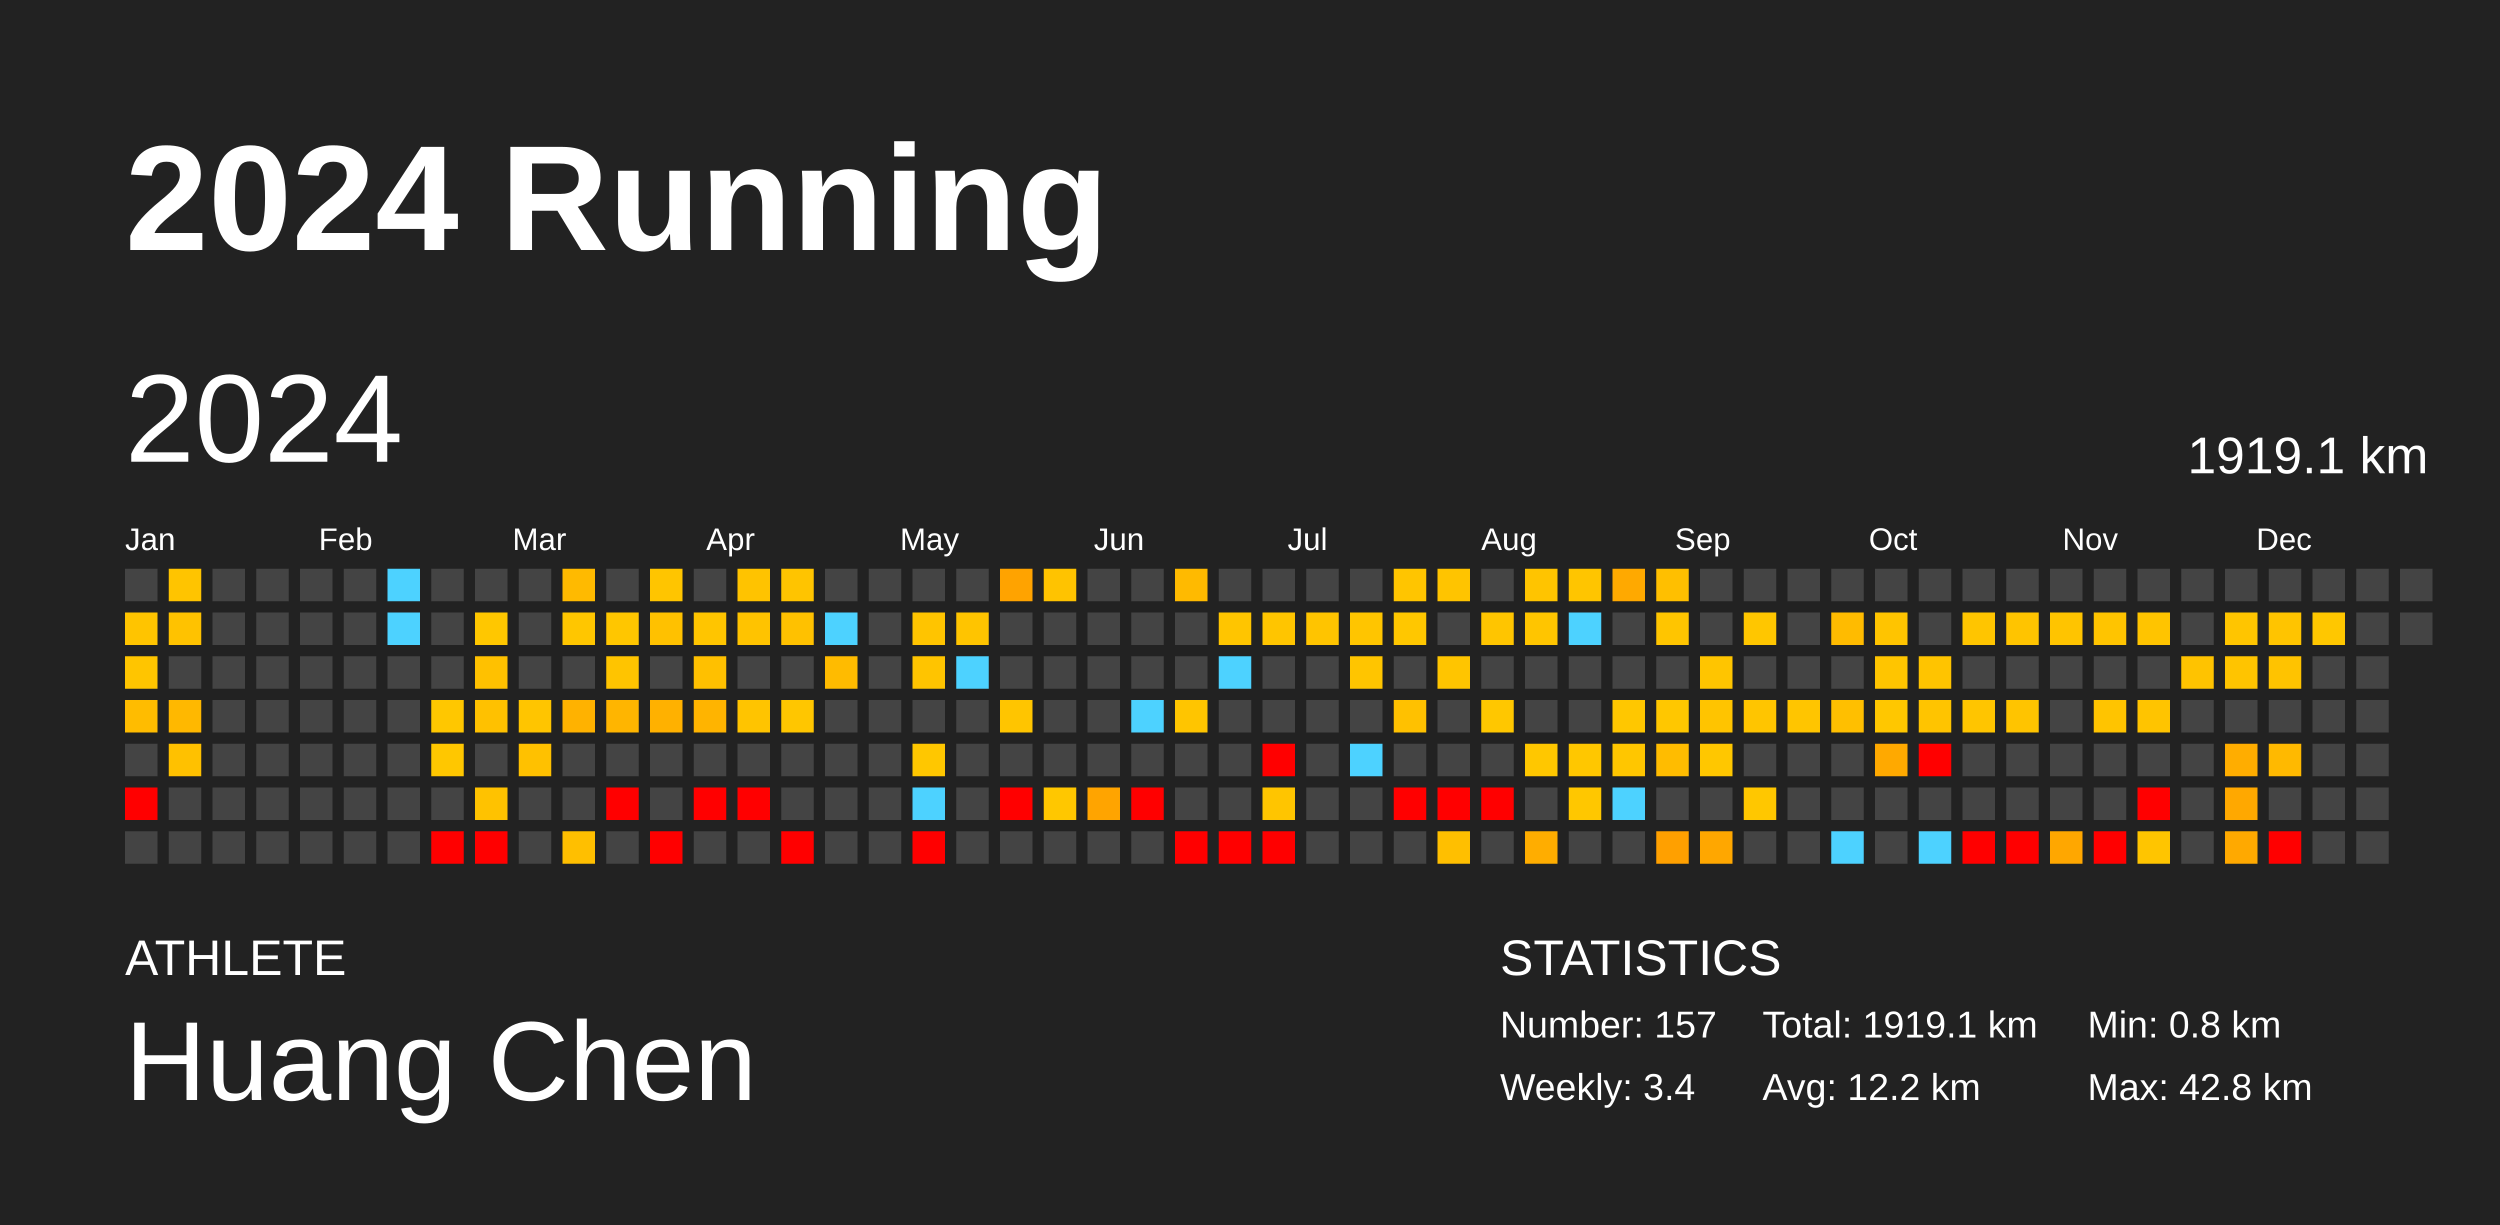
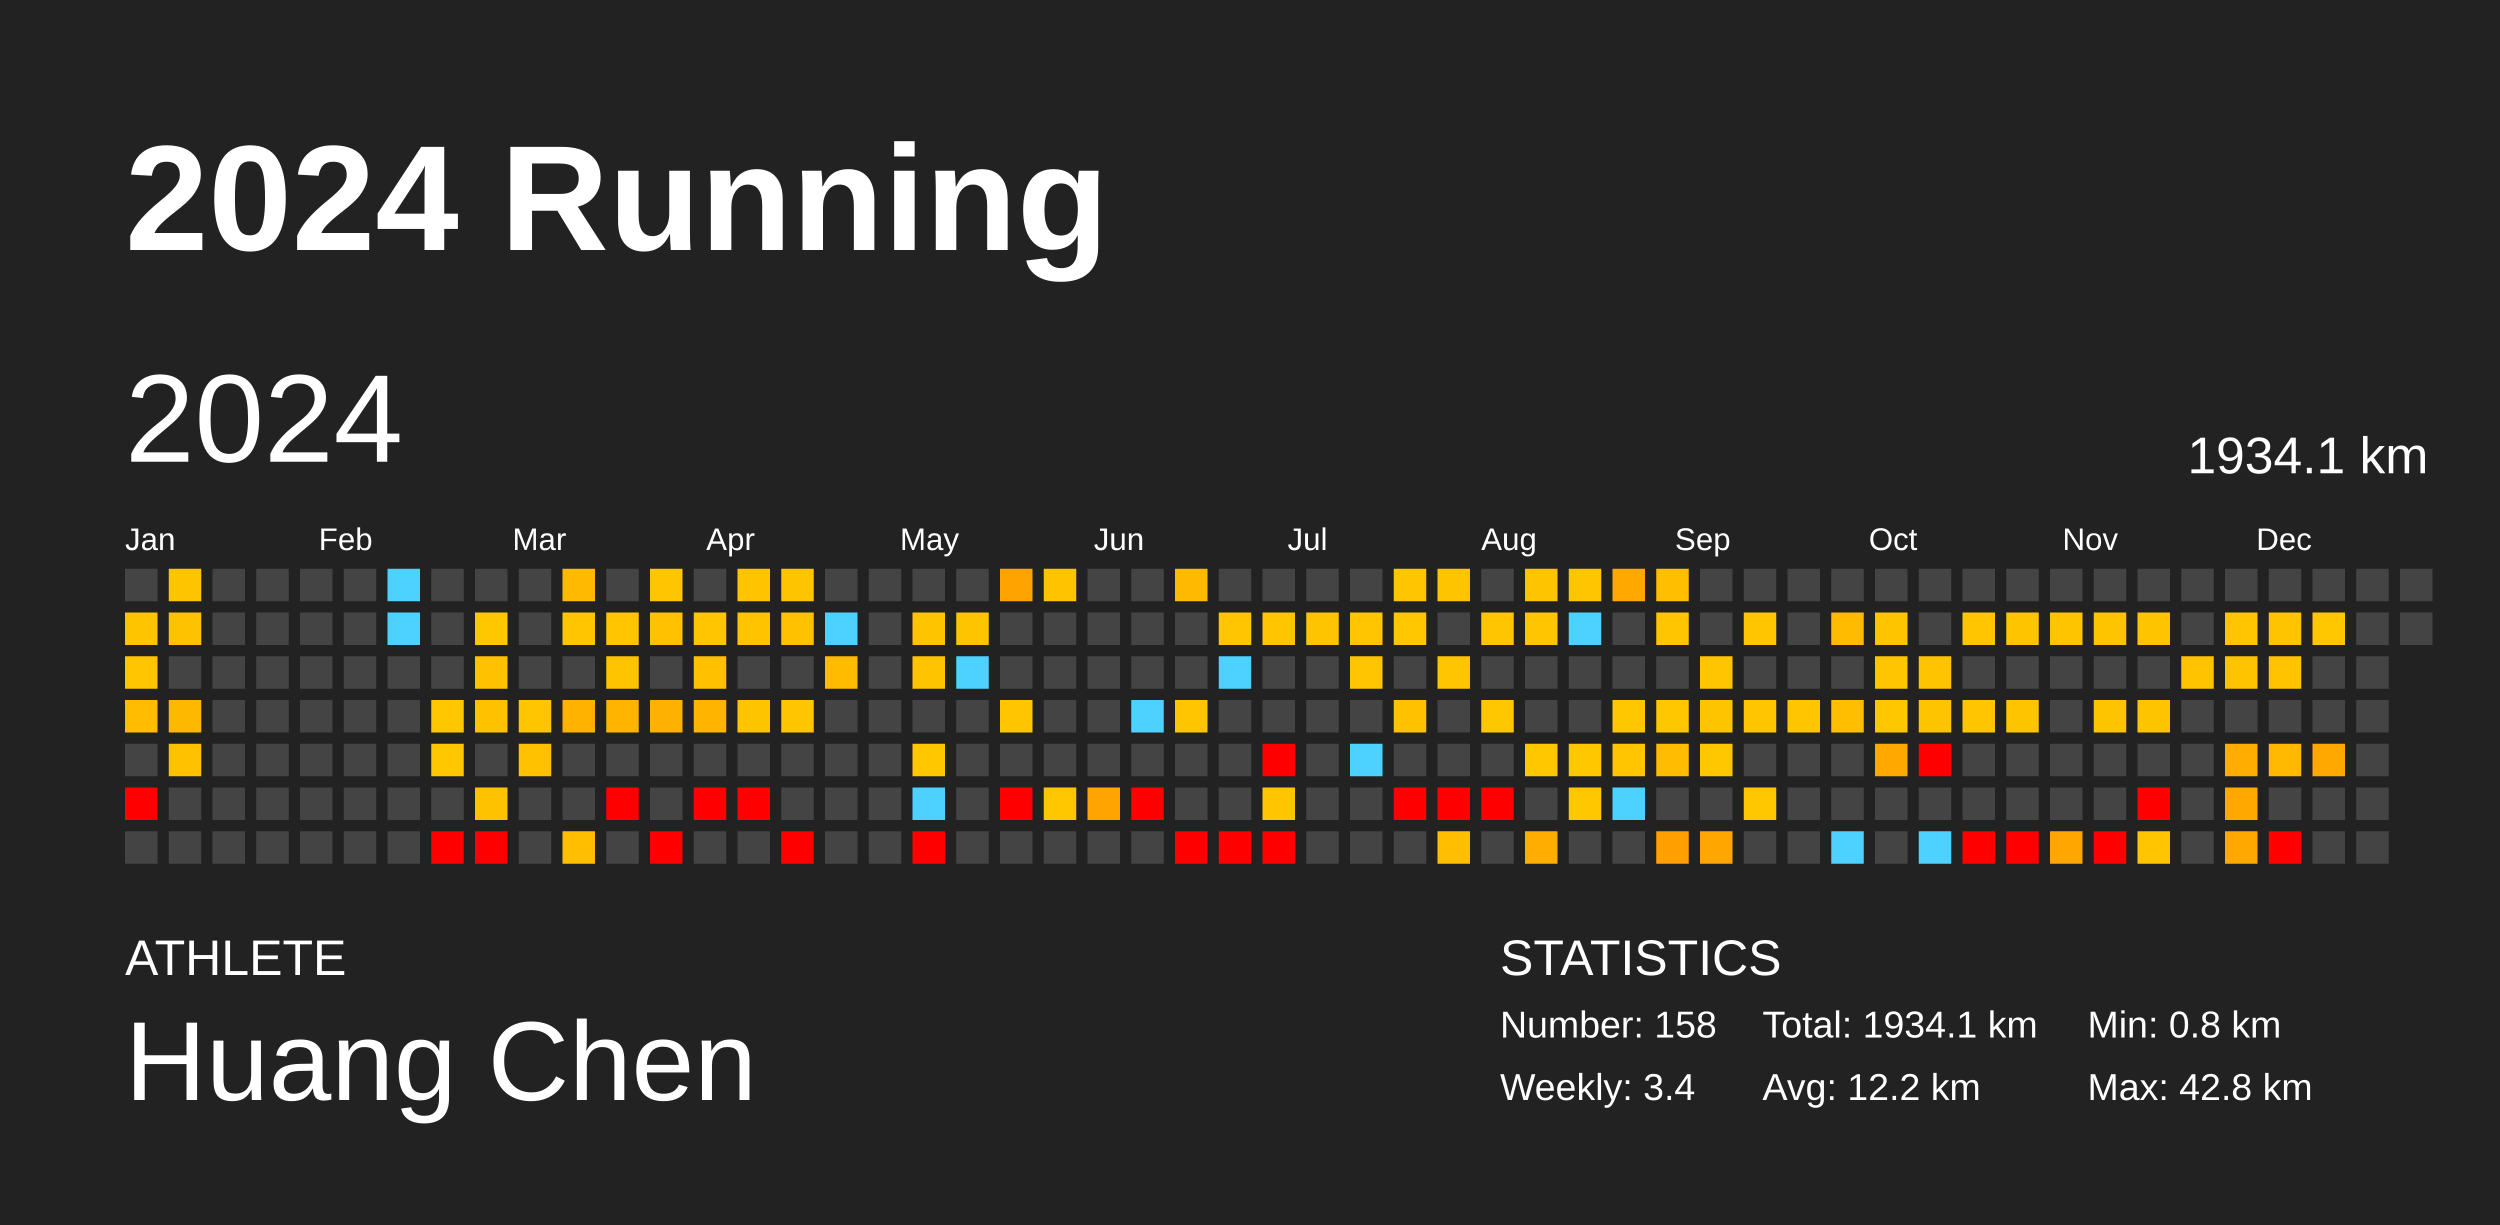
<svg xmlns="http://www.w3.org/2000/svg" baseProfile="full" height="98mm" version="1.1" viewBox="0,0,200,98" width="200mm">
  <defs />
  <rect fill="#222222" height="98" width="200" x="0" y="0" />
  <text fill="#FFFFFF" style="font-size:12px; font-family:Arial; font-weight:bold;" x="10" y="20">2024 Running</text>
  <text fill="#FFFFFF" style="font-size:4px; font-family:Arial" x="10" y="78">ATHLETE</text>
  <text fill="#FFFFFF" style="font-size:9px; font-family:Arial" x="10" y="88">Huang Chen</text>
  <text fill="#FFFFFF" style="font-size:4px; font-family:Arial" x="120" y="78">STATISTICS</text>
-   <text fill="#FFFFFF" style="font-size:3px; font-family:Arial" x="120" y="83">Number: 157</text>
+   <text fill="#FFFFFF" style="font-size:3px; font-family:Arial" x="120" y="83">Number: 158</text>
  <text fill="#FFFFFF" style="font-size:3px; font-family:Arial" x="120" y="88">Weekly: 3.4</text>
-   <text fill="#FFFFFF" style="font-size:3px; font-family:Arial" x="141" y="83">Total: 1919.1 km</text>
+   <text fill="#FFFFFF" style="font-size:3px; font-family:Arial" x="141" y="83">Total: 1934.1 km</text>
  <text fill="#FFFFFF" style="font-size:3px; font-family:Arial" x="141" y="88">Avg: 12.2 km</text>
  <text fill="#FFFFFF" style="font-size:3px; font-family:Arial" x="167" y="83">Min: 0.8 km</text>
  <text fill="#FFFFFF" style="font-size:3px; font-family:Arial" x="167" y="88">Max: 42.8 km</text>
  <text dominant-baseline="hanging" fill="#FFFFFF" style="font-size:10.0px; font-family:Arial;" x="10" y="30">2024</text>
-   <text dominant-baseline="hanging" fill="#FFFFFF" style="font-size:4.125px; font-family:Arial;" x="175" y="35">1919.1 km</text>
+   <text dominant-baseline="hanging" fill="#FFFFFF" style="font-size:4.125px; font-family:Arial;" x="175" y="35">1934.1 km</text>
  <text fill="#FFFFFF" style="font-size:2.5px; font-family:Arial" x="10.0" y="44">Jan</text>
  <text fill="#FFFFFF" style="font-size:2.5px; font-family:Arial" x="25.5" y="44">Feb</text>
  <text fill="#FFFFFF" style="font-size:2.5px; font-family:Arial" x="41.0" y="44">Mar</text>
  <text fill="#FFFFFF" style="font-size:2.5px; font-family:Arial" x="56.5" y="44">Apr</text>
  <text fill="#FFFFFF" style="font-size:2.5px; font-family:Arial" x="72.0" y="44">May</text>
  <text fill="#FFFFFF" style="font-size:2.5px; font-family:Arial" x="87.5" y="44">Jun</text>
  <text fill="#FFFFFF" style="font-size:2.5px; font-family:Arial" x="103.0" y="44">Jul</text>
  <text fill="#FFFFFF" style="font-size:2.5px; font-family:Arial" x="118.5" y="44">Aug</text>
  <text fill="#FFFFFF" style="font-size:2.5px; font-family:Arial" x="134.0" y="44">Sep</text>
  <text fill="#FFFFFF" style="font-size:2.5px; font-family:Arial" x="149.5" y="44">Oct</text>
  <text fill="#FFFFFF" style="font-size:2.5px; font-family:Arial" x="165.0" y="44">Nov</text>
  <text fill="#FFFFFF" style="font-size:2.5px; font-family:Arial" x="180.5" y="44">Dec</text>
  <rect fill="#444444" height="2.6" width="2.6" x="10.0" y="45.5" />
  <rect fill="#ffc400" height="2.6" width="2.6" x="10.0" y="49.0" />
  <rect fill="#ffc500" height="2.6" width="2.6" x="10.0" y="52.5" />
  <rect fill="#ffbc00" height="2.6" width="2.6" x="10.0" y="56.0" />
  <rect fill="#444444" height="2.6" width="2.6" x="10.0" y="59.5" />
  <rect fill="red" height="2.6" width="2.6" x="10.0" y="63.0" />
  <rect fill="#444444" height="2.6" width="2.6" x="10.0" y="66.5" />
  <rect fill="#ffc400" height="2.6" width="2.6" x="13.5" y="45.5" />
  <rect fill="#ffc200" height="2.6" width="2.6" x="13.5" y="49.0" />
  <rect fill="#444444" height="2.6" width="2.6" x="13.5" y="52.5" />
  <rect fill="#ffb800" height="2.6" width="2.6" x="13.5" y="56.0" />
  <rect fill="#ffc100" height="2.6" width="2.6" x="13.5" y="59.5" />
  <rect fill="#444444" height="2.6" width="2.6" x="13.5" y="63.0" />
  <rect fill="#444444" height="2.6" width="2.6" x="13.5" y="66.5" />
  <rect fill="#444444" height="2.6" width="2.6" x="17.0" y="45.5" />
  <rect fill="#444444" height="2.6" width="2.6" x="17.0" y="49.0" />
  <rect fill="#444444" height="2.6" width="2.6" x="17.0" y="52.5" />
  <rect fill="#444444" height="2.6" width="2.6" x="17.0" y="56.0" />
  <rect fill="#444444" height="2.6" width="2.6" x="17.0" y="59.5" />
  <rect fill="#444444" height="2.6" width="2.6" x="17.0" y="63.0" />
  <rect fill="#444444" height="2.6" width="2.6" x="17.0" y="66.5" />
  <rect fill="#444444" height="2.6" width="2.6" x="20.5" y="45.5" />
  <rect fill="#444444" height="2.6" width="2.6" x="20.5" y="49.0" />
  <rect fill="#444444" height="2.6" width="2.6" x="20.5" y="52.5" />
  <rect fill="#444444" height="2.6" width="2.6" x="20.5" y="56.0" />
  <rect fill="#444444" height="2.6" width="2.6" x="20.5" y="59.5" />
  <rect fill="#444444" height="2.6" width="2.6" x="20.5" y="63.0" />
  <rect fill="#444444" height="2.6" width="2.6" x="20.5" y="66.5" />
  <rect fill="#444444" height="2.6" width="2.6" x="24.0" y="45.5" />
  <rect fill="#444444" height="2.6" width="2.6" x="24.0" y="49.0" />
  <rect fill="#444444" height="2.6" width="2.6" x="24.0" y="52.5" />
  <rect fill="#444444" height="2.6" width="2.6" x="24.0" y="56.0" />
  <rect fill="#444444" height="2.6" width="2.6" x="24.0" y="59.5" />
  <rect fill="#444444" height="2.6" width="2.6" x="24.0" y="63.0" />
  <rect fill="#444444" height="2.6" width="2.6" x="24.0" y="66.5" />
  <rect fill="#444444" height="2.6" width="2.6" x="27.5" y="45.5" />
  <rect fill="#444444" height="2.6" width="2.6" x="27.5" y="49.0" />
  <rect fill="#444444" height="2.6" width="2.6" x="27.5" y="52.5" />
  <rect fill="#444444" height="2.6" width="2.6" x="27.5" y="56.0" />
  <rect fill="#444444" height="2.6" width="2.6" x="27.5" y="59.5" />
  <rect fill="#444444" height="2.6" width="2.6" x="27.5" y="63.0" />
  <rect fill="#444444" height="2.6" width="2.6" x="27.5" y="66.5" />
  <rect fill="#4dd2ff" height="2.6" width="2.6" x="31.0" y="45.5" />
  <rect fill="#4dd2ff" height="2.6" width="2.6" x="31.0" y="49.0" />
  <rect fill="#444444" height="2.6" width="2.6" x="31.0" y="52.5" />
  <rect fill="#444444" height="2.6" width="2.6" x="31.0" y="56.0" />
  <rect fill="#444444" height="2.6" width="2.6" x="31.0" y="59.5" />
  <rect fill="#444444" height="2.6" width="2.6" x="31.0" y="63.0" />
  <rect fill="#444444" height="2.6" width="2.6" x="31.0" y="66.5" />
  <rect fill="#444444" height="2.6" width="2.6" x="34.5" y="45.5" />
  <rect fill="#444444" height="2.6" width="2.6" x="34.5" y="49.0" />
  <rect fill="#444444" height="2.6" width="2.6" x="34.5" y="52.5" />
  <rect fill="#ffc700" height="2.6" width="2.6" x="34.5" y="56.0" />
  <rect fill="#ffc700" height="2.6" width="2.6" x="34.5" y="59.5" />
  <rect fill="#444444" height="2.6" width="2.6" x="34.5" y="63.0" />
  <rect fill="red" height="2.6" width="2.6" x="34.5" y="66.5" />
  <rect fill="#444444" height="2.6" width="2.6" x="38.0" y="45.5" />
  <rect fill="#ffc700" height="2.6" width="2.6" x="38.0" y="49.0" />
  <rect fill="#ffc100" height="2.6" width="2.6" x="38.0" y="52.5" />
  <rect fill="#ffc100" height="2.6" width="2.6" x="38.0" y="56.0" />
  <rect fill="#444444" height="2.6" width="2.6" x="38.0" y="59.5" />
  <rect fill="#ffc200" height="2.6" width="2.6" x="38.0" y="63.0" />
  <rect fill="red" height="2.6" width="2.6" x="38.0" y="66.5" />
  <rect fill="#444444" height="2.6" width="2.6" x="41.5" y="45.5" />
  <rect fill="#444444" height="2.6" width="2.6" x="41.5" y="49.0" />
  <rect fill="#444444" height="2.6" width="2.6" x="41.5" y="52.5" />
  <rect fill="#ffc500" height="2.6" width="2.6" x="41.5" y="56.0" />
  <rect fill="#ffc100" height="2.6" width="2.6" x="41.5" y="59.5" />
  <rect fill="#444444" height="2.6" width="2.6" x="41.5" y="63.0" />
  <rect fill="#444444" height="2.6" width="2.6" x="41.5" y="66.5" />
  <rect fill="#ffba00" height="2.6" width="2.6" x="45.0" y="45.5" />
  <rect fill="#ffc600" height="2.6" width="2.6" x="45.0" y="49.0" />
  <rect fill="#444444" height="2.6" width="2.6" x="45.0" y="52.5" />
  <rect fill="#ffb200" height="2.6" width="2.6" x="45.0" y="56.0" />
  <rect fill="#444444" height="2.6" width="2.6" x="45.0" y="59.5" />
  <rect fill="#444444" height="2.6" width="2.6" x="45.0" y="63.0" />
  <rect fill="#ffbf00" height="2.6" width="2.6" x="45.0" y="66.5" />
  <rect fill="#444444" height="2.6" width="2.6" x="48.5" y="45.5" />
  <rect fill="#ffc600" height="2.6" width="2.6" x="48.5" y="49.0" />
  <rect fill="#ffc400" height="2.6" width="2.6" x="48.5" y="52.5" />
  <rect fill="#ffb500" height="2.6" width="2.6" x="48.5" y="56.0" />
  <rect fill="#444444" height="2.6" width="2.6" x="48.5" y="59.5" />
  <rect fill="red" height="2.6" width="2.6" x="48.5" y="63.0" />
  <rect fill="#444444" height="2.6" width="2.6" x="48.5" y="66.5" />
  <rect fill="#ffc500" height="2.6" width="2.6" x="52.0" y="45.5" />
  <rect fill="#ffc100" height="2.6" width="2.6" x="52.0" y="49.0" />
  <rect fill="#444444" height="2.6" width="2.6" x="52.0" y="52.5" />
  <rect fill="#ffb100" height="2.6" width="2.6" x="52.0" y="56.0" />
  <rect fill="#444444" height="2.6" width="2.6" x="52.0" y="59.5" />
  <rect fill="#444444" height="2.6" width="2.6" x="52.0" y="63.0" />
  <rect fill="red" height="2.6" width="2.6" x="52.0" y="66.5" />
  <rect fill="#444444" height="2.6" width="2.6" x="55.5" y="45.5" />
  <rect fill="#ffc500" height="2.6" width="2.6" x="55.5" y="49.0" />
  <rect fill="#ffc000" height="2.6" width="2.6" x="55.5" y="52.5" />
  <rect fill="#ffb400" height="2.6" width="2.6" x="55.5" y="56.0" />
  <rect fill="#444444" height="2.6" width="2.6" x="55.5" y="59.5" />
  <rect fill="red" height="2.6" width="2.6" x="55.5" y="63.0" />
  <rect fill="#444444" height="2.6" width="2.6" x="55.5" y="66.5" />
  <rect fill="#ffc300" height="2.6" width="2.6" x="59.0" y="45.5" />
  <rect fill="#ffc300" height="2.6" width="2.6" x="59.0" y="49.0" />
  <rect fill="#444444" height="2.6" width="2.6" x="59.0" y="52.5" />
  <rect fill="#ffc400" height="2.6" width="2.6" x="59.0" y="56.0" />
  <rect fill="#444444" height="2.6" width="2.6" x="59.0" y="59.5" />
  <rect fill="red" height="2.6" width="2.6" x="59.0" y="63.0" />
  <rect fill="#444444" height="2.6" width="2.6" x="59.0" y="66.5" />
  <rect fill="#ffc400" height="2.6" width="2.6" x="62.5" y="45.5" />
  <rect fill="#ffc100" height="2.6" width="2.6" x="62.5" y="49.0" />
  <rect fill="#444444" height="2.6" width="2.6" x="62.5" y="52.5" />
  <rect fill="#ffc600" height="2.6" width="2.6" x="62.5" y="56.0" />
  <rect fill="#444444" height="2.6" width="2.6" x="62.5" y="59.5" />
  <rect fill="#444444" height="2.6" width="2.6" x="62.5" y="63.0" />
  <rect fill="red" height="2.6" width="2.6" x="62.5" y="66.5" />
  <rect fill="#444444" height="2.6" width="2.6" x="66.0" y="45.5" />
  <rect fill="#4dd2ff" height="2.6" width="2.6" x="66.0" y="49.0" />
  <rect fill="#ffbb00" height="2.6" width="2.6" x="66.0" y="52.5" />
  <rect fill="#444444" height="2.6" width="2.6" x="66.0" y="56.0" />
  <rect fill="#444444" height="2.6" width="2.6" x="66.0" y="59.5" />
  <rect fill="#444444" height="2.6" width="2.6" x="66.0" y="63.0" />
  <rect fill="#444444" height="2.6" width="2.6" x="66.0" y="66.5" />
  <rect fill="#444444" height="2.6" width="2.6" x="69.5" y="45.5" />
  <rect fill="#444444" height="2.6" width="2.6" x="69.5" y="49.0" />
  <rect fill="#444444" height="2.6" width="2.6" x="69.5" y="52.5" />
  <rect fill="#444444" height="2.6" width="2.6" x="69.5" y="56.0" />
  <rect fill="#444444" height="2.6" width="2.6" x="69.5" y="59.5" />
  <rect fill="#444444" height="2.6" width="2.6" x="69.5" y="63.0" />
  <rect fill="#444444" height="2.6" width="2.6" x="69.5" y="66.5" />
  <rect fill="#444444" height="2.6" width="2.6" x="73.0" y="45.5" />
  <rect fill="#ffc400" height="2.6" width="2.6" x="73.0" y="49.0" />
  <rect fill="#ffc400" height="2.6" width="2.6" x="73.0" y="52.5" />
  <rect fill="#444444" height="2.6" width="2.6" x="73.0" y="56.0" />
  <rect fill="#ffc700" height="2.6" width="2.6" x="73.0" y="59.5" />
  <rect fill="#4dd2ff" height="2.6" width="2.6" x="73.0" y="63.0" />
  <rect fill="red" height="2.6" width="2.6" x="73.0" y="66.5" />
  <rect fill="#444444" height="2.6" width="2.6" x="76.5" y="45.5" />
  <rect fill="#ffc400" height="2.6" width="2.6" x="76.5" y="49.0" />
  <rect fill="#4dd2ff" height="2.6" width="2.6" x="76.5" y="52.5" />
  <rect fill="#444444" height="2.6" width="2.6" x="76.5" y="56.0" />
  <rect fill="#444444" height="2.6" width="2.6" x="76.5" y="59.5" />
  <rect fill="#444444" height="2.6" width="2.6" x="76.5" y="63.0" />
  <rect fill="#444444" height="2.6" width="2.6" x="76.5" y="66.5" />
  <rect fill="#ffa300" height="2.6" width="2.6" x="80.0" y="45.5" />
  <rect fill="#444444" height="2.6" width="2.6" x="80.0" y="49.0" />
  <rect fill="#444444" height="2.6" width="2.6" x="80.0" y="52.5" />
  <rect fill="#ffc500" height="2.6" width="2.6" x="80.0" y="56.0" />
  <rect fill="#444444" height="2.6" width="2.6" x="80.0" y="59.5" />
  <rect fill="red" height="2.6" width="2.6" x="80.0" y="63.0" />
  <rect fill="#444444" height="2.6" width="2.6" x="80.0" y="66.5" />
  <rect fill="#ffc300" height="2.6" width="2.6" x="83.5" y="45.5" />
  <rect fill="#444444" height="2.6" width="2.6" x="83.5" y="49.0" />
  <rect fill="#444444" height="2.6" width="2.6" x="83.5" y="52.5" />
  <rect fill="#444444" height="2.6" width="2.6" x="83.5" y="56.0" />
  <rect fill="#444444" height="2.6" width="2.6" x="83.5" y="59.5" />
  <rect fill="#ffc700" height="2.6" width="2.6" x="83.5" y="63.0" />
  <rect fill="#444444" height="2.6" width="2.6" x="83.5" y="66.5" />
  <rect fill="#444444" height="2.6" width="2.6" x="87.0" y="45.5" />
  <rect fill="#444444" height="2.6" width="2.6" x="87.0" y="49.0" />
  <rect fill="#444444" height="2.6" width="2.6" x="87.0" y="52.5" />
  <rect fill="#444444" height="2.6" width="2.6" x="87.0" y="56.0" />
  <rect fill="#444444" height="2.6" width="2.6" x="87.0" y="59.5" />
  <rect fill="#ffa400" height="2.6" width="2.6" x="87.0" y="63.0" />
  <rect fill="#444444" height="2.6" width="2.6" x="87.0" y="66.5" />
  <rect fill="#444444" height="2.6" width="2.6" x="90.5" y="45.5" />
  <rect fill="#444444" height="2.6" width="2.6" x="90.5" y="49.0" />
  <rect fill="#444444" height="2.6" width="2.6" x="90.5" y="52.5" />
  <rect fill="#4dd2ff" height="2.6" width="2.6" x="90.5" y="56.0" />
  <rect fill="#444444" height="2.6" width="2.6" x="90.5" y="59.5" />
  <rect fill="red" height="2.6" width="2.6" x="90.5" y="63.0" />
  <rect fill="#444444" height="2.6" width="2.6" x="90.5" y="66.5" />
  <rect fill="#ffba00" height="2.6" width="2.6" x="94.0" y="45.5" />
  <rect fill="#444444" height="2.6" width="2.6" x="94.0" y="49.0" />
  <rect fill="#444444" height="2.6" width="2.6" x="94.0" y="52.5" />
  <rect fill="#ffc500" height="2.6" width="2.6" x="94.0" y="56.0" />
  <rect fill="#444444" height="2.6" width="2.6" x="94.0" y="59.5" />
  <rect fill="#444444" height="2.6" width="2.6" x="94.0" y="63.0" />
  <rect fill="red" height="2.6" width="2.6" x="94.0" y="66.5" />
  <rect fill="#444444" height="2.6" width="2.6" x="97.5" y="45.5" />
  <rect fill="#ffc500" height="2.6" width="2.6" x="97.5" y="49.0" />
  <rect fill="#4dd2ff" height="2.6" width="2.6" x="97.5" y="52.5" />
  <rect fill="#444444" height="2.6" width="2.6" x="97.5" y="56.0" />
  <rect fill="#444444" height="2.6" width="2.6" x="97.5" y="59.5" />
  <rect fill="#444444" height="2.6" width="2.6" x="97.5" y="63.0" />
  <rect fill="red" height="2.6" width="2.6" x="97.5" y="66.5" />
  <rect fill="#444444" height="2.6" width="2.6" x="101.0" y="45.5" />
  <rect fill="#ffc500" height="2.6" width="2.6" x="101.0" y="49.0" />
  <rect fill="#444444" height="2.6" width="2.6" x="101.0" y="52.5" />
  <rect fill="#444444" height="2.6" width="2.6" x="101.0" y="56.0" />
  <rect fill="red" height="2.6" width="2.6" x="101.0" y="59.5" />
  <rect fill="#ffc500" height="2.6" width="2.6" x="101.0" y="63.0" />
  <rect fill="red" height="2.6" width="2.6" x="101.0" y="66.5" />
  <rect fill="#444444" height="2.6" width="2.6" x="104.5" y="45.5" />
  <rect fill="#ffc400" height="2.6" width="2.6" x="104.5" y="49.0" />
  <rect fill="#444444" height="2.6" width="2.6" x="104.5" y="52.5" />
  <rect fill="#444444" height="2.6" width="2.6" x="104.5" y="56.0" />
  <rect fill="#444444" height="2.6" width="2.6" x="104.5" y="59.5" />
  <rect fill="#444444" height="2.6" width="2.6" x="104.5" y="63.0" />
  <rect fill="#444444" height="2.6" width="2.6" x="104.5" y="66.5" />
  <rect fill="#444444" height="2.6" width="2.6" x="108.0" y="45.5" />
  <rect fill="#ffc500" height="2.6" width="2.6" x="108.0" y="49.0" />
  <rect fill="#ffc500" height="2.6" width="2.6" x="108.0" y="52.5" />
  <rect fill="#444444" height="2.6" width="2.6" x="108.0" y="56.0" />
  <rect fill="#4dd2ff" height="2.6" width="2.6" x="108.0" y="59.5" />
  <rect fill="#444444" height="2.6" width="2.6" x="108.0" y="63.0" />
  <rect fill="#444444" height="2.6" width="2.6" x="108.0" y="66.5" />
  <rect fill="#ffc500" height="2.6" width="2.6" x="111.5" y="45.5" />
  <rect fill="#ffc700" height="2.6" width="2.6" x="111.5" y="49.0" />
  <rect fill="#444444" height="2.6" width="2.6" x="111.5" y="52.5" />
  <rect fill="#ffc100" height="2.6" width="2.6" x="111.5" y="56.0" />
  <rect fill="#444444" height="2.6" width="2.6" x="111.5" y="59.5" />
  <rect fill="red" height="2.6" width="2.6" x="111.5" y="63.0" />
  <rect fill="#444444" height="2.6" width="2.6" x="111.5" y="66.5" />
  <rect fill="#ffc400" height="2.6" width="2.6" x="115.0" y="45.5" />
  <rect fill="#444444" height="2.6" width="2.6" x="115.0" y="49.0" />
  <rect fill="#ffc500" height="2.6" width="2.6" x="115.0" y="52.5" />
  <rect fill="#444444" height="2.6" width="2.6" x="115.0" y="56.0" />
  <rect fill="#444444" height="2.6" width="2.6" x="115.0" y="59.5" />
  <rect fill="red" height="2.6" width="2.6" x="115.0" y="63.0" />
  <rect fill="#ffbf00" height="2.6" width="2.6" x="115.0" y="66.5" />
  <rect fill="#444444" height="2.6" width="2.6" x="118.5" y="45.5" />
  <rect fill="#ffc500" height="2.6" width="2.6" x="118.5" y="49.0" />
  <rect fill="#444444" height="2.6" width="2.6" x="118.5" y="52.5" />
  <rect fill="#ffc700" height="2.6" width="2.6" x="118.5" y="56.0" />
  <rect fill="#444444" height="2.6" width="2.6" x="118.5" y="59.5" />
  <rect fill="red" height="2.6" width="2.6" x="118.5" y="63.0" />
  <rect fill="#444444" height="2.6" width="2.6" x="118.5" y="66.5" />
  <rect fill="#ffc400" height="2.6" width="2.6" x="122.0" y="45.5" />
  <rect fill="#ffc500" height="2.6" width="2.6" x="122.0" y="49.0" />
  <rect fill="#444444" height="2.6" width="2.6" x="122.0" y="52.5" />
  <rect fill="#444444" height="2.6" width="2.6" x="122.0" y="56.0" />
  <rect fill="#ffc700" height="2.6" width="2.6" x="122.0" y="59.5" />
  <rect fill="#444444" height="2.6" width="2.6" x="122.0" y="63.0" />
  <rect fill="#ffad00" height="2.6" width="2.6" x="122.0" y="66.5" />
  <rect fill="#ffc500" height="2.6" width="2.6" x="125.5" y="45.5" />
  <rect fill="#4dd2ff" height="2.6" width="2.6" x="125.5" y="49.0" />
  <rect fill="#444444" height="2.6" width="2.6" x="125.5" y="52.5" />
  <rect fill="#444444" height="2.6" width="2.6" x="125.5" y="56.0" />
  <rect fill="#ffc700" height="2.6" width="2.6" x="125.5" y="59.5" />
  <rect fill="#ffc700" height="2.6" width="2.6" x="125.5" y="63.0" />
  <rect fill="#444444" height="2.6" width="2.6" x="125.5" y="66.5" />
  <rect fill="#ffa900" height="2.6" width="2.6" x="129.0" y="45.5" />
  <rect fill="#444444" height="2.6" width="2.6" x="129.0" y="49.0" />
  <rect fill="#444444" height="2.6" width="2.6" x="129.0" y="52.5" />
  <rect fill="#ffc700" height="2.6" width="2.6" x="129.0" y="56.0" />
  <rect fill="#ffc600" height="2.6" width="2.6" x="129.0" y="59.5" />
  <rect fill="#4dd2ff" height="2.6" width="2.6" x="129.0" y="63.0" />
  <rect fill="#444444" height="2.6" width="2.6" x="129.0" y="66.5" />
  <rect fill="#ffbf00" height="2.6" width="2.6" x="132.5" y="45.5" />
  <rect fill="#ffc500" height="2.6" width="2.6" x="132.5" y="49.0" />
  <rect fill="#444444" height="2.6" width="2.6" x="132.5" y="52.5" />
  <rect fill="#ffc700" height="2.6" width="2.6" x="132.5" y="56.0" />
  <rect fill="#ffbc00" height="2.6" width="2.6" x="132.5" y="59.5" />
  <rect fill="#444444" height="2.6" width="2.6" x="132.5" y="63.0" />
  <rect fill="#ffa000" height="2.6" width="2.6" x="132.5" y="66.5" />
  <rect fill="#444444" height="2.6" width="2.6" x="136.0" y="45.5" />
  <rect fill="#444444" height="2.6" width="2.6" x="136.0" y="49.0" />
  <rect fill="#ffc500" height="2.6" width="2.6" x="136.0" y="52.5" />
  <rect fill="#ffc400" height="2.6" width="2.6" x="136.0" y="56.0" />
  <rect fill="#ffc700" height="2.6" width="2.6" x="136.0" y="59.5" />
  <rect fill="#444444" height="2.6" width="2.6" x="136.0" y="63.0" />
  <rect fill="#ffa700" height="2.6" width="2.6" x="136.0" y="66.5" />
  <rect fill="#444444" height="2.6" width="2.6" x="139.5" y="45.5" />
  <rect fill="#ffc600" height="2.6" width="2.6" x="139.5" y="49.0" />
  <rect fill="#444444" height="2.6" width="2.6" x="139.5" y="52.5" />
  <rect fill="#ffc500" height="2.6" width="2.6" x="139.5" y="56.0" />
  <rect fill="#444444" height="2.6" width="2.6" x="139.5" y="59.5" />
  <rect fill="#ffc700" height="2.6" width="2.6" x="139.5" y="63.0" />
  <rect fill="#444444" height="2.6" width="2.6" x="139.5" y="66.5" />
  <rect fill="#444444" height="2.6" width="2.6" x="143.0" y="45.5" />
  <rect fill="#444444" height="2.6" width="2.6" x="143.0" y="49.0" />
  <rect fill="#444444" height="2.6" width="2.6" x="143.0" y="52.5" />
  <rect fill="#ffc500" height="2.6" width="2.6" x="143.0" y="56.0" />
  <rect fill="#444444" height="2.6" width="2.6" x="143.0" y="59.5" />
  <rect fill="#444444" height="2.6" width="2.6" x="143.0" y="63.0" />
  <rect fill="#444444" height="2.6" width="2.6" x="143.0" y="66.5" />
  <rect fill="#444444" height="2.6" width="2.6" x="146.5" y="45.5" />
  <rect fill="#ffbb00" height="2.6" width="2.6" x="146.5" y="49.0" />
  <rect fill="#444444" height="2.6" width="2.6" x="146.5" y="52.5" />
  <rect fill="#ffbf00" height="2.6" width="2.6" x="146.5" y="56.0" />
  <rect fill="#444444" height="2.6" width="2.6" x="146.5" y="59.5" />
  <rect fill="#444444" height="2.6" width="2.6" x="146.5" y="63.0" />
  <rect fill="#4dd2ff" height="2.6" width="2.6" x="146.5" y="66.5" />
  <rect fill="#444444" height="2.6" width="2.6" x="150.0" y="45.5" />
  <rect fill="#ffc400" height="2.6" width="2.6" x="150.0" y="49.0" />
  <rect fill="#ffc500" height="2.6" width="2.6" x="150.0" y="52.5" />
  <rect fill="#ffc700" height="2.6" width="2.6" x="150.0" y="56.0" />
  <rect fill="#ffa900" height="2.6" width="2.6" x="150.0" y="59.5" />
  <rect fill="#444444" height="2.6" width="2.6" x="150.0" y="63.0" />
  <rect fill="#444444" height="2.6" width="2.6" x="150.0" y="66.5" />
  <rect fill="#444444" height="2.6" width="2.6" x="153.5" y="45.5" />
  <rect fill="#444444" height="2.6" width="2.6" x="153.5" y="49.0" />
  <rect fill="#ffc400" height="2.6" width="2.6" x="153.5" y="52.5" />
  <rect fill="#ffc400" height="2.6" width="2.6" x="153.5" y="56.0" />
  <rect fill="red" height="2.6" width="2.6" x="153.5" y="59.5" />
  <rect fill="#444444" height="2.6" width="2.6" x="153.5" y="63.0" />
  <rect fill="#4dd2ff" height="2.6" width="2.6" x="153.5" y="66.5" />
  <rect fill="#444444" height="2.6" width="2.6" x="157.0" y="45.5" />
  <rect fill="#ffc500" height="2.6" width="2.6" x="157.0" y="49.0" />
  <rect fill="#444444" height="2.6" width="2.6" x="157.0" y="52.5" />
  <rect fill="#ffc500" height="2.6" width="2.6" x="157.0" y="56.0" />
  <rect fill="#444444" height="2.6" width="2.6" x="157.0" y="59.5" />
  <rect fill="#444444" height="2.6" width="2.6" x="157.0" y="63.0" />
  <rect fill="red" height="2.6" width="2.6" x="157.0" y="66.5" />
  <rect fill="#444444" height="2.6" width="2.6" x="160.5" y="45.5" />
  <rect fill="#ffc400" height="2.6" width="2.6" x="160.5" y="49.0" />
  <rect fill="#444444" height="2.6" width="2.6" x="160.5" y="52.5" />
  <rect fill="#ffc400" height="2.6" width="2.6" x="160.5" y="56.0" />
  <rect fill="#444444" height="2.6" width="2.6" x="160.5" y="59.5" />
  <rect fill="#444444" height="2.6" width="2.6" x="160.5" y="63.0" />
  <rect fill="red" height="2.6" width="2.6" x="160.5" y="66.5" />
  <rect fill="#444444" height="2.6" width="2.6" x="164.0" y="45.5" />
  <rect fill="#ffc400" height="2.6" width="2.6" x="164.0" y="49.0" />
  <rect fill="#444444" height="2.6" width="2.6" x="164.0" y="52.5" />
  <rect fill="#444444" height="2.6" width="2.6" x="164.0" y="56.0" />
  <rect fill="#444444" height="2.6" width="2.6" x="164.0" y="59.5" />
  <rect fill="#444444" height="2.6" width="2.6" x="164.0" y="63.0" />
  <rect fill="#ffa700" height="2.6" width="2.6" x="164.0" y="66.5" />
  <rect fill="#444444" height="2.6" width="2.6" x="167.5" y="45.5" />
  <rect fill="#ffc400" height="2.6" width="2.6" x="167.5" y="49.0" />
  <rect fill="#444444" height="2.6" width="2.6" x="167.5" y="52.5" />
  <rect fill="#ffc400" height="2.6" width="2.6" x="167.5" y="56.0" />
  <rect fill="#444444" height="2.6" width="2.6" x="167.5" y="59.5" />
  <rect fill="#444444" height="2.6" width="2.6" x="167.5" y="63.0" />
  <rect fill="red" height="2.6" width="2.6" x="167.5" y="66.5" />
  <rect fill="#444444" height="2.6" width="2.6" x="171.0" y="45.5" />
  <rect fill="#ffc400" height="2.6" width="2.6" x="171.0" y="49.0" />
  <rect fill="#444444" height="2.6" width="2.6" x="171.0" y="52.5" />
  <rect fill="#ffc400" height="2.6" width="2.6" x="171.0" y="56.0" />
  <rect fill="#444444" height="2.6" width="2.6" x="171.0" y="59.5" />
  <rect fill="red" height="2.6" width="2.6" x="171.0" y="63.0" />
  <rect fill="#ffc500" height="2.6" width="2.6" x="171.0" y="66.5" />
  <rect fill="#444444" height="2.6" width="2.6" x="174.5" y="45.5" />
  <rect fill="#444444" height="2.6" width="2.6" x="174.5" y="49.0" />
  <rect fill="#ffc300" height="2.6" width="2.6" x="174.5" y="52.5" />
  <rect fill="#444444" height="2.6" width="2.6" x="174.5" y="56.0" />
  <rect fill="#444444" height="2.6" width="2.6" x="174.5" y="59.5" />
  <rect fill="#444444" height="2.6" width="2.6" x="174.5" y="63.0" />
  <rect fill="#444444" height="2.6" width="2.6" x="174.5" y="66.5" />
  <rect fill="#444444" height="2.6" width="2.6" x="178.0" y="45.5" />
  <rect fill="#ffc500" height="2.6" width="2.6" x="178.0" y="49.0" />
  <rect fill="#ffc400" height="2.6" width="2.6" x="178.0" y="52.5" />
  <rect fill="#444444" height="2.6" width="2.6" x="178.0" y="56.0" />
  <rect fill="#ffad00" height="2.6" width="2.6" x="178.0" y="59.5" />
  <rect fill="#ffa800" height="2.6" width="2.6" x="178.0" y="63.0" />
  <rect fill="#ffa900" height="2.6" width="2.6" x="178.0" y="66.5" />
  <rect fill="#444444" height="2.6" width="2.6" x="181.5" y="45.5" />
  <rect fill="#ffc400" height="2.6" width="2.6" x="181.5" y="49.0" />
  <rect fill="#ffc300" height="2.6" width="2.6" x="181.5" y="52.5" />
  <rect fill="#444444" height="2.6" width="2.6" x="181.5" y="56.0" />
  <rect fill="#ffb900" height="2.6" width="2.6" x="181.5" y="59.5" />
  <rect fill="#444444" height="2.6" width="2.6" x="181.5" y="63.0" />
  <rect fill="red" height="2.6" width="2.6" x="181.5" y="66.5" />
  <rect fill="#444444" height="2.6" width="2.6" x="185.0" y="45.5" />
  <rect fill="#ffc700" height="2.6" width="2.6" x="185.0" y="49.0" />
  <rect fill="#444444" height="2.6" width="2.6" x="185.0" y="52.5" />
  <rect fill="#444444" height="2.6" width="2.6" x="185.0" y="56.0" />
-   <rect fill="#444444" height="2.6" width="2.6" x="185.0" y="59.5" />
+   <rect fill="#ffa800" height="2.6" width="2.6" x="185.0" y="59.5" />
  <rect fill="#444444" height="2.6" width="2.6" x="185.0" y="63.0" />
  <rect fill="#444444" height="2.6" width="2.6" x="185.0" y="66.5" />
  <rect fill="#444444" height="2.6" width="2.6" x="188.5" y="45.5" />
  <rect fill="#444444" height="2.6" width="2.6" x="188.5" y="49.0" />
  <rect fill="#444444" height="2.6" width="2.6" x="188.5" y="52.5" />
  <rect fill="#444444" height="2.6" width="2.6" x="188.5" y="56.0" />
  <rect fill="#444444" height="2.6" width="2.6" x="188.5" y="59.5" />
  <rect fill="#444444" height="2.6" width="2.6" x="188.5" y="63.0" />
  <rect fill="#444444" height="2.6" width="2.6" x="188.5" y="66.5" />
  <rect fill="#444444" height="2.6" width="2.6" x="192.0" y="45.5" />
  <rect fill="#444444" height="2.6" width="2.6" x="192.0" y="49.0" />
</svg>
